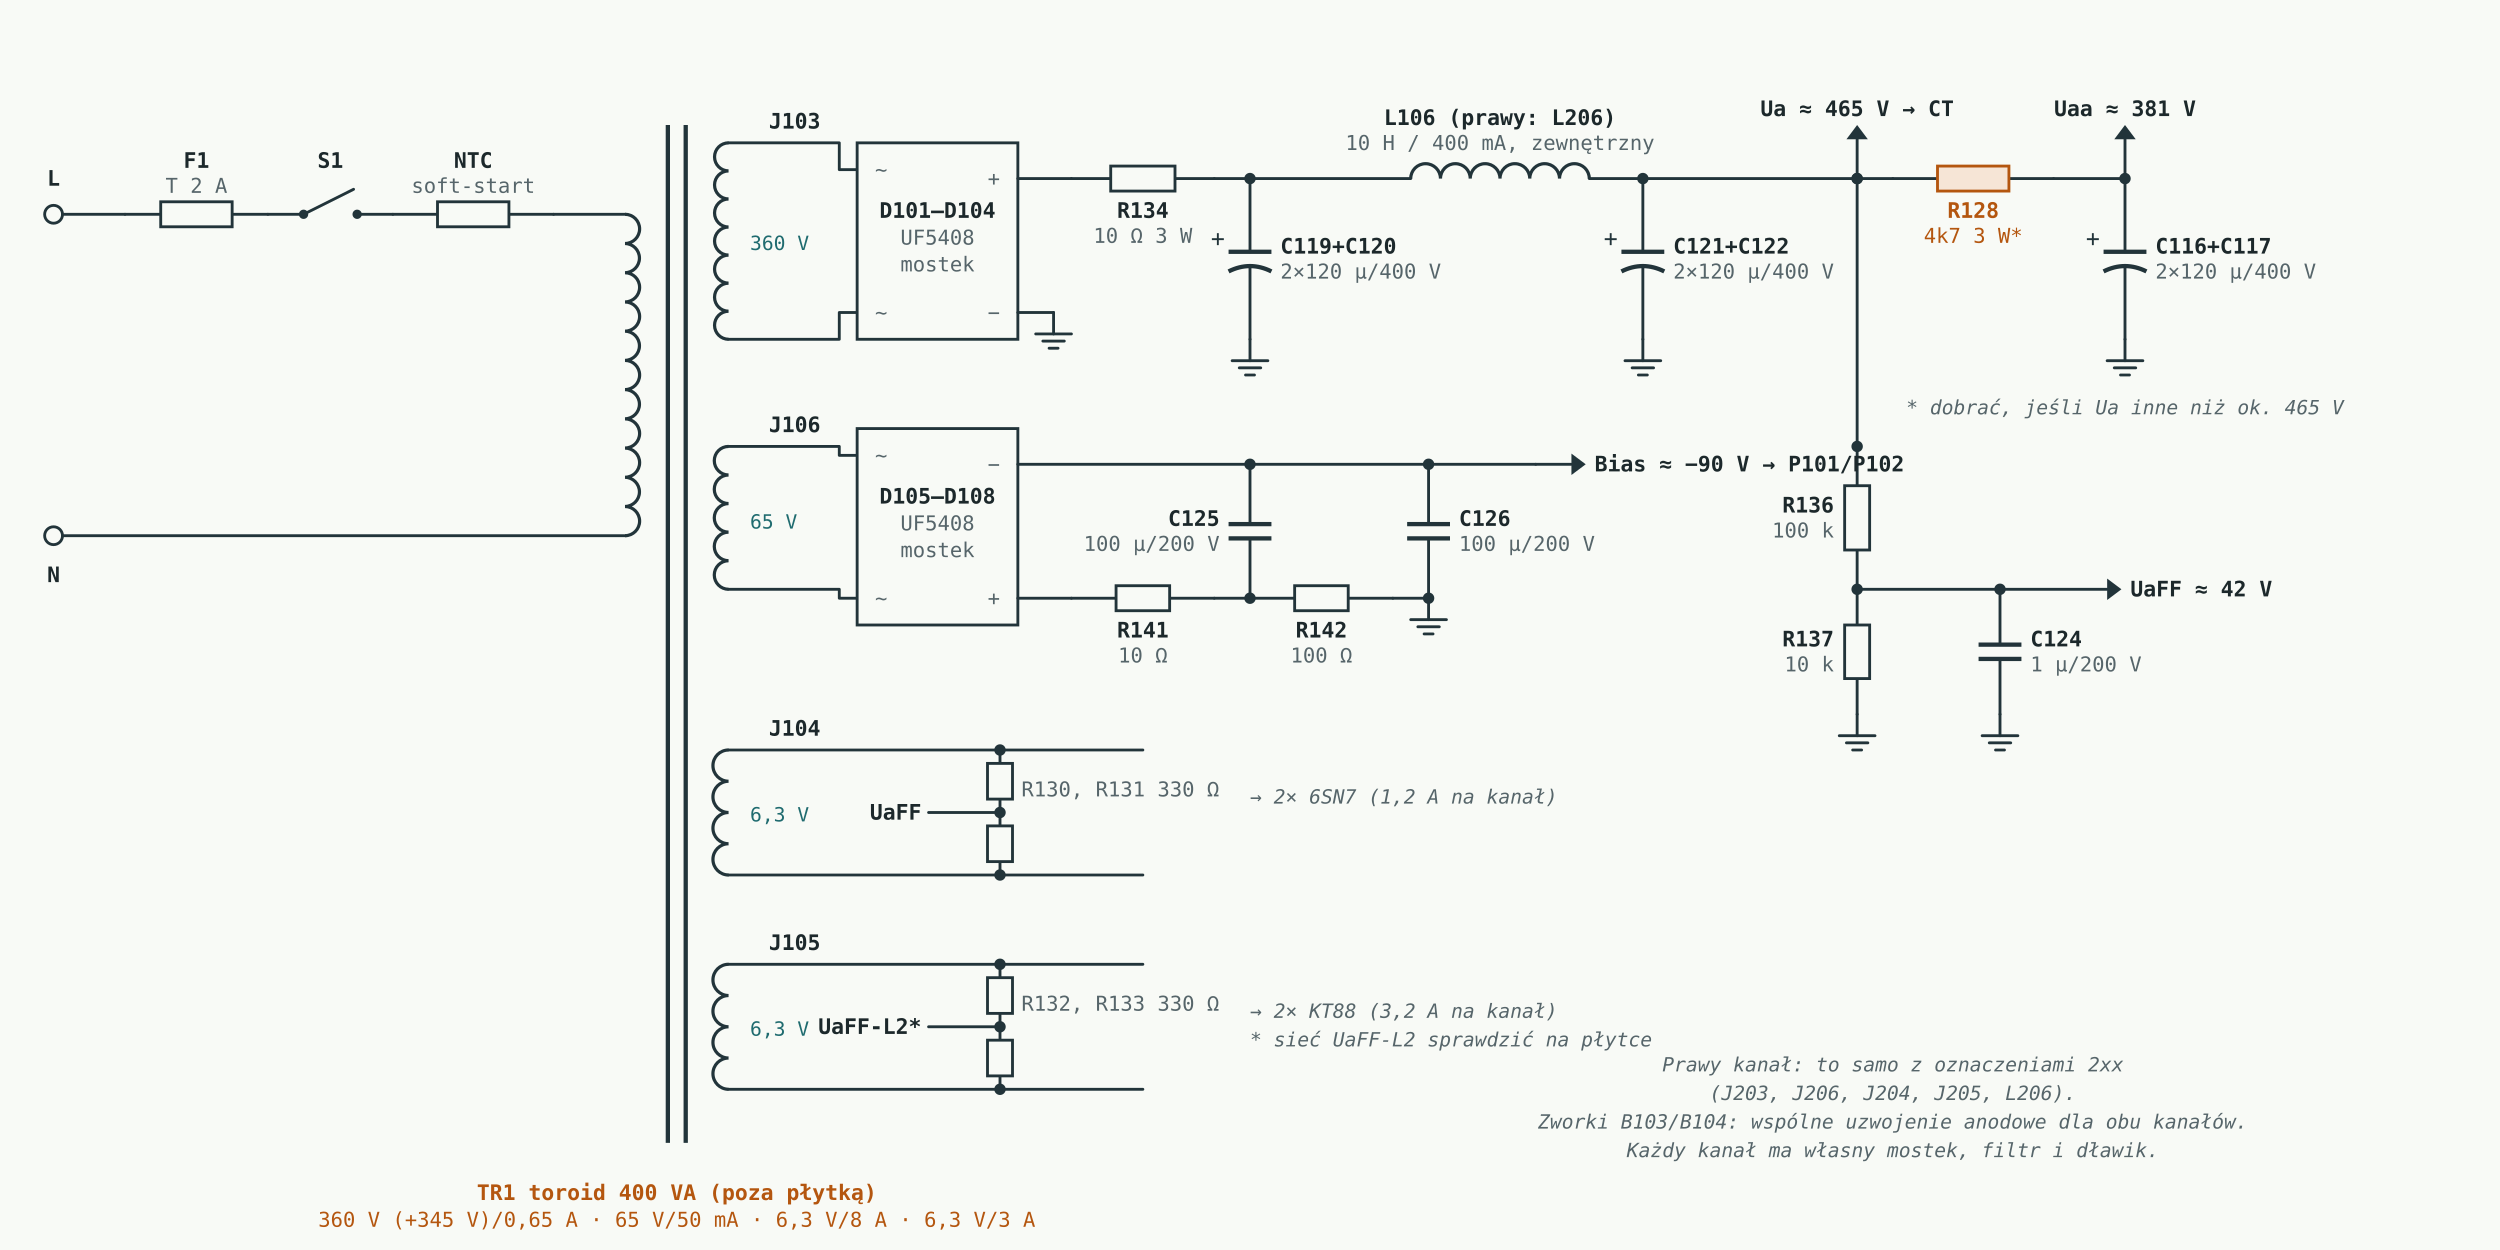
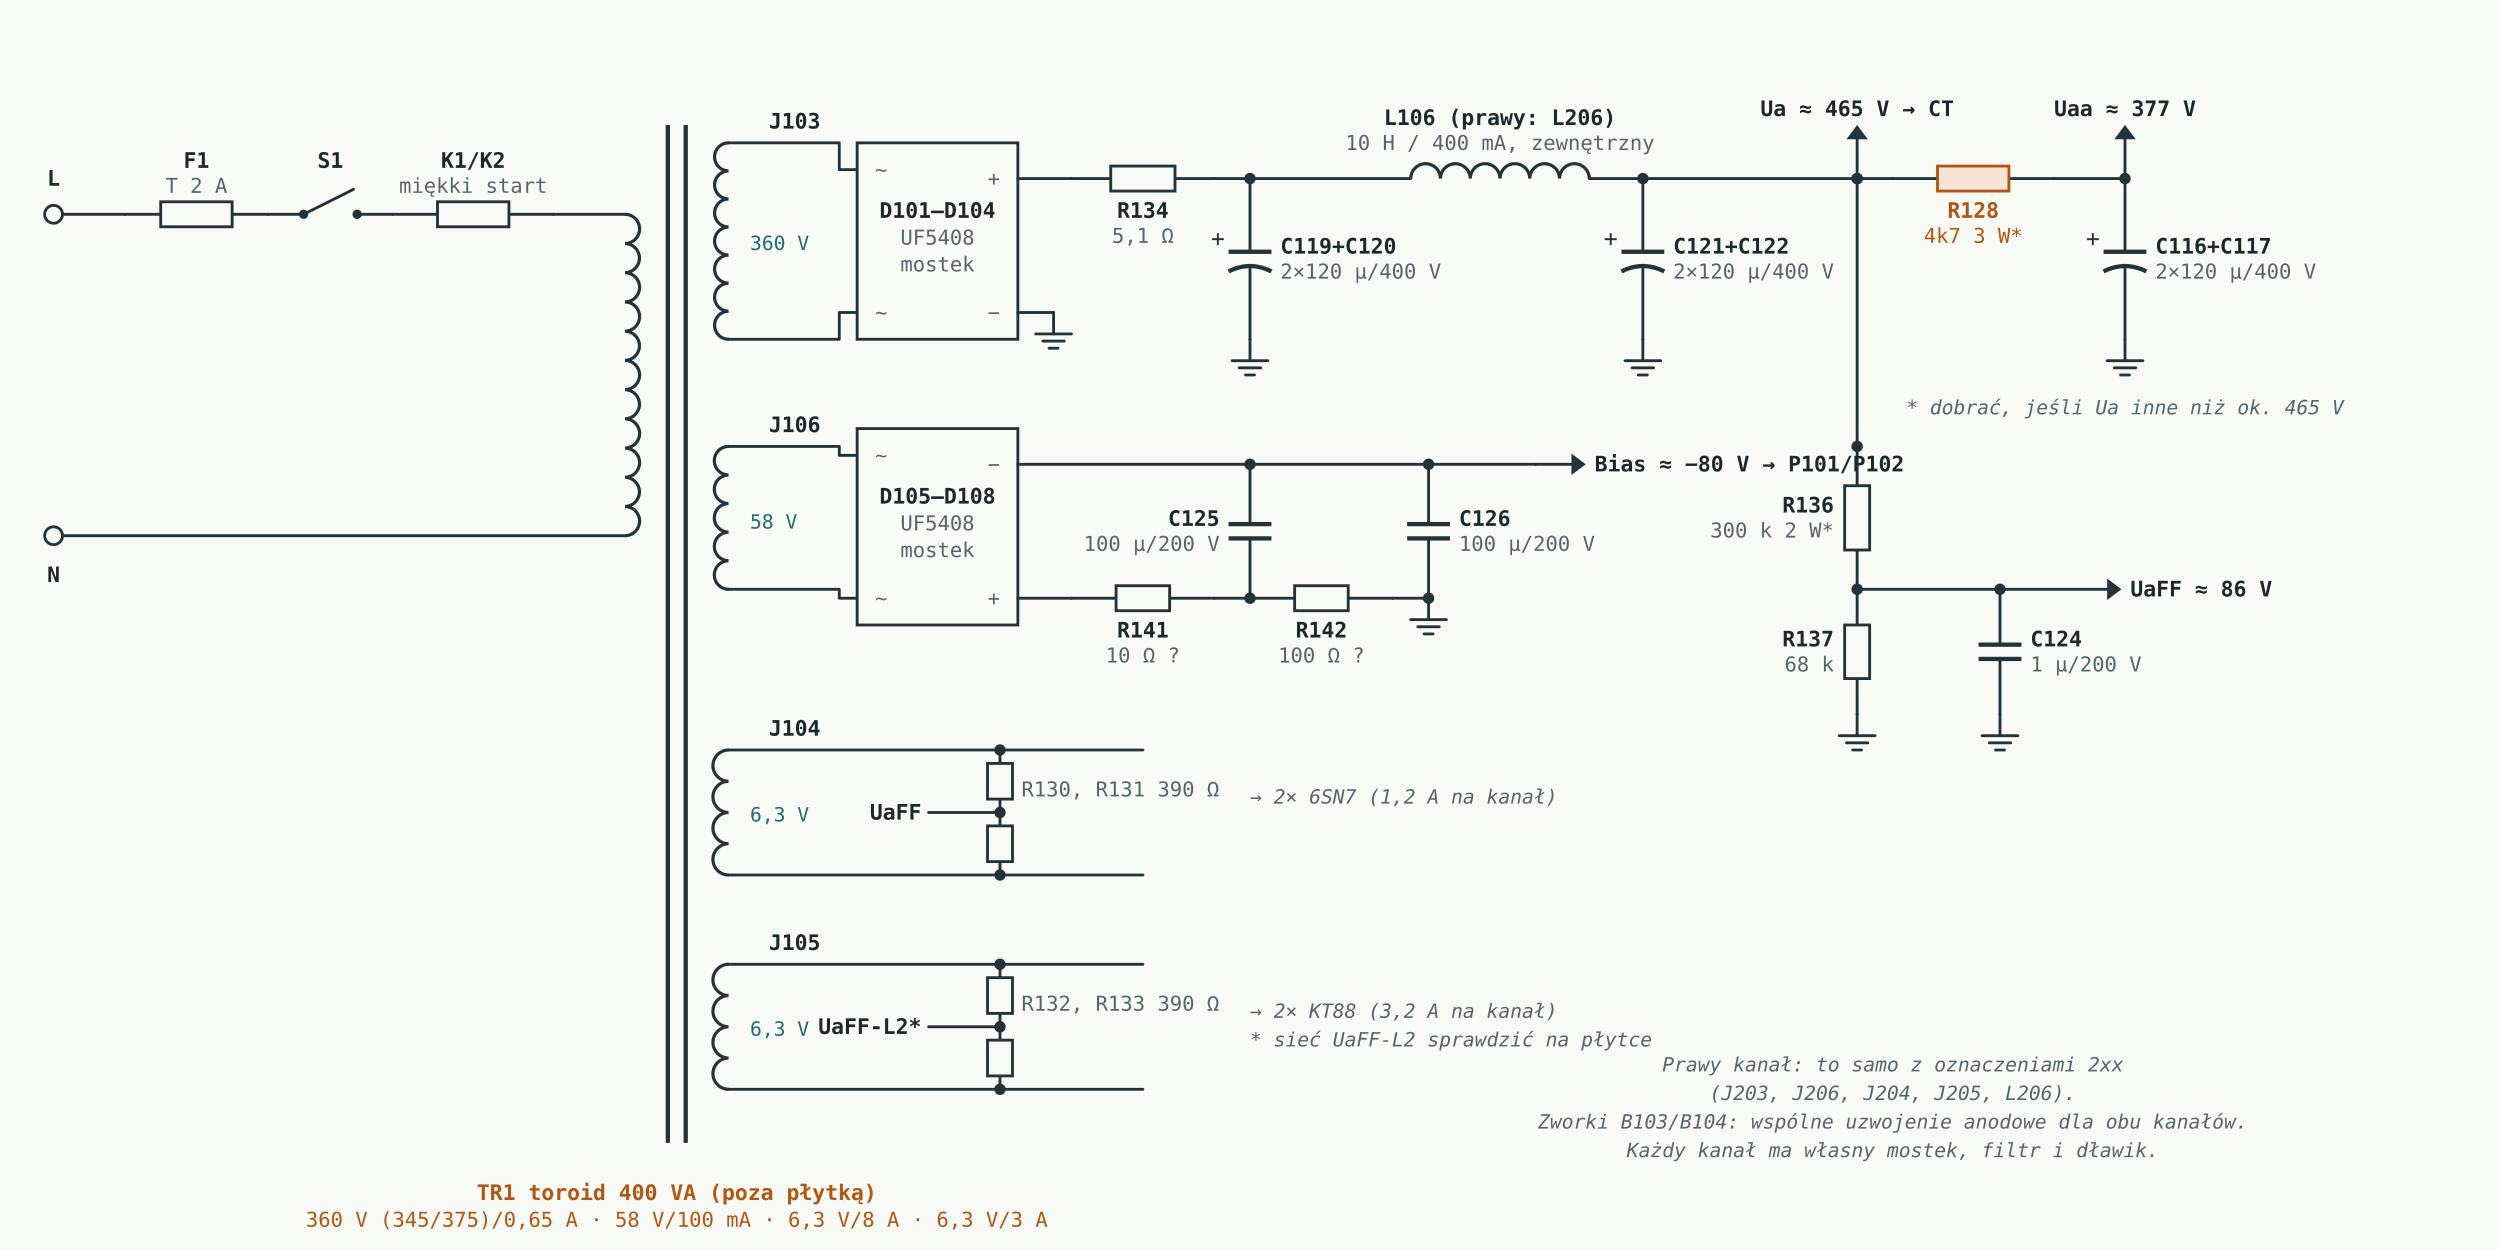
<svg xmlns="http://www.w3.org/2000/svg" viewBox="0 0 1400 700" width="1400" height="700">
  <style>
.w{fill:none;stroke:#22343a;stroke-width:1.6;stroke-linejoin:round;stroke-linecap:round}
.part{fill:#f8faf6;stroke:#22343a;stroke-width:1.6}
.chgp{stroke:#b4560f;fill:#f6e5d6}
.plate{stroke:#22343a;stroke-width:2.4;fill:none}
.plate.chgp{stroke:#b4560f}
.dot{fill:#22343a}
.tube{fill:none;stroke:#22343a;stroke-width:1.6}
.el{fill:none;stroke:#22343a;stroke-width:2}
.grid{stroke-dasharray:3 3;stroke-width:1.6}
.coil{fill:none;stroke:#22343a;stroke-width:1.8}
.chgc{stroke:#b4560f}
.core{stroke:#22343a;stroke-width:2.4}
.flagm{fill:#22343a}
.term{fill:#f8faf6;stroke:#22343a;stroke-width:1.6}
text{font-family:"JetBrains Mono",Consolas,monospace;fill:#1c282b}
.ref{font-size:12px;font-weight:600}
.val{font-size:11.5px;fill:#56656a}
.ref.chg,.val.chg,.rail.chg,.tref.chg,.ttyp.chg{fill:#b4560f}
.tref{font-family:"Arial Narrow",sans-serif;font-size:16px;font-weight:700}
.ttyp{font-size:11.5px;fill:#56656a}
.rail{font-size:12px;font-weight:600}
.op{font-size:11px;fill:#1f6b6f}
.net{font-size:11px;fill:#56656a;font-style:italic}
.pol{font-size:13px;fill:#22343a}
</style>
  <rect width="100%" height="100%" fill="#f8faf6" />
  <circle class="term" cx="30" cy="120" r="5" />
  <text class="ref" x="30" y="104" text-anchor="middle">L</text>
  <circle class="term" cx="30" cy="300" r="5" />
  <text class="ref" x="30" y="326" text-anchor="middle">N</text>
  <polyline class="w" points="35,120 70,120" />
  <polyline class="w" points="70,120 90,120" />
  <polyline class="w" points="130,120 150,120" />
  <rect class="part" x="90" y="113" width="40" height="14" />
  <text class="ref" x="110" y="94" text-anchor="middle">F1</text>
  <text class="val" x="110" y="108" text-anchor="middle">T 2 A</text>
  <polyline class="w" points="150,120 170,120" />
  <circle class="dot" cx="170" cy="120" r="2.6" />
  <line class="w" x1="170" y1="120" x2="198" y2="106" />
  <circle class="dot" cx="200" cy="120" r="2.6" />
  <text class="ref" x="185" y="94" text-anchor="middle">S1</text>
  <polyline class="w" points="200,120 220,120" />
  <polyline class="w" points="220,120 245,120" />
  <polyline class="w" points="285,120 310,120" />
  <rect class="part" x="245" y="113" width="40" height="14" />
-   <text class="ref" x="265" y="94" text-anchor="middle">NTC</text>
-   <text class="val" x="265" y="108" text-anchor="middle">soft-start</text>
+   <text class="ref" x="265" y="94" text-anchor="middle">K1/K2</text>
+   <text class="val" x="265" y="108" text-anchor="middle">miękki start</text>
  <polyline class="w" points="310,120 350,120" />
  <polyline class="w" points="35,300 350,300" />
  <path class="coil" d="M350 120 A8.182 8.182 0 0 1 350 136.364 A8.182 8.182 0 0 1 350 152.727 A8.182 8.182 0 0 1 350 169.091 A8.182 8.182 0 0 1 350 185.455 A8.182 8.182 0 0 1 350 201.818 A8.182 8.182 0 0 1 350 218.182 A8.182 8.182 0 0 1 350 234.545 A8.182 8.182 0 0 1 350 250.909 A8.182 8.182 0 0 1 350 267.273 A8.182 8.182 0 0 1 350 283.636 A8.182 8.182 0 0 1 350 300" />
  <line class="core" x1="374" y1="70" x2="374" y2="640" />
  <line class="core" x1="384" y1="70" x2="384" y2="640" />
  <text class="ref chg" x="379" y="672" text-anchor="middle">TR1  toroid 400 VA (poza płytką)</text>
-   <text class="val chg" x="379" y="687" text-anchor="middle">360 V (+345 V)/0,65 A · 65 V/50 mA · 6,3 V/8 A · 6,3 V/3 A</text>
+   <text class="val chg" x="379" y="687" text-anchor="middle">360 V (345/375)/0,65 A · 58 V/100 mA · 6,3 V/8 A · 6,3 V/3 A</text>
  <path class="coil" d="M408 80 A7.857 7.857 0 0 0 408 95.714 A7.857 7.857 0 0 0 408 111.429 A7.857 7.857 0 0 0 408 127.143 A7.857 7.857 0 0 0 408 142.857 A7.857 7.857 0 0 0 408 158.571 A7.857 7.857 0 0 0 408 174.286 A7.857 7.857 0 0 0 408 190" />
  <text class="op" x="420" y="140" text-anchor="start">360 V</text>
  <polyline class="w" points="408,80 470,80 470,95 480,95" />
  <polyline class="w" points="408,190 470,190 470,175 480,175" />
  <text class="ref" x="445" y="72" text-anchor="middle">J103</text>
  <rect class="part" x="480" y="80" width="90" height="110" />
  <text class="ref" x="525" y="122" text-anchor="middle">D101–D104</text>
  <text class="val" x="525" y="137" text-anchor="middle">UF5408</text>
  <text class="val" x="525" y="152" text-anchor="middle">mostek</text>
  <text class="val" x="490" y="99" text-anchor="start">~</text>
  <text class="val" x="490" y="179" text-anchor="start">~</text>
  <text class="val" x="560" y="104" text-anchor="end">+</text>
  <text class="val" x="560" y="179" text-anchor="end">−</text>
  <polyline class="w" points="570,175 590,175" />
  <polyline class="w" points="590,175 590,187" />
  <line class="w" x1="580" y1="187" x2="600" y2="187" />
  <line class="w" x1="584" y1="191" x2="596" y2="191" />
  <line class="w" x1="587.5" y1="195" x2="592.5" y2="195" />
  <polyline class="w" points="570,100 600,100" />
  <polyline class="w" points="600,100 622,100" />
  <polyline class="w" points="658,100 680,100" />
  <rect class="part" x="622" y="93" width="36" height="14" />
  <text class="ref" x="640" y="122" text-anchor="middle">R134</text>
-   <text class="val" x="640" y="136" text-anchor="middle">10 Ω 3 W</text>
+   <text class="val" x="640" y="136" text-anchor="middle">5,1 Ω</text>
  <polyline class="w" points="680,100 700,100" />
  <circle class="dot" cx="700" cy="100" r="3.2" />
  <polyline class="w" points="700,100 700,141" />
  <polyline class="w" points="700,149 700,190" />
  <line class="plate" x1="688" y1="141" x2="712" y2="141" />
  <path class="plate" d="M688 152 Q700 146 712 152" fill="none" />
  <text class="pol" x="682" y="138" text-anchor="middle">+</text>
  <text class="ref" x="717" y="142" text-anchor="start">C119+C120</text>
  <text class="val" x="717" y="156" text-anchor="start">2×120 µ/400 V</text>
  <polyline class="w" points="700,190 700,202" />
  <line class="w" x1="690" y1="202" x2="710" y2="202" />
  <line class="w" x1="694" y1="206" x2="706" y2="206" />
  <line class="w" x1="697.5" y1="210" x2="702.5" y2="210" />
  <polyline class="w" points="700,100 790,100" />
  <path class="coil" d="M790 100 A8.333 8.333 0 0 1 806.667 100 A8.333 8.333 0 0 1 823.333 100 A8.333 8.333 0 0 1 840 100 A8.333 8.333 0 0 1 856.667 100 A8.333 8.333 0 0 1 873.333 100 A8.333 8.333 0 0 1 890 100" />
  <text class="ref" x="840" y="70" text-anchor="middle">L106 (prawy: L206)</text>
  <text class="val" x="840" y="84" text-anchor="middle">10 H / 400 mA, zewnętrzny</text>
  <polyline class="w" points="890,100 920,100" />
  <circle class="dot" cx="920" cy="100" r="3.2" />
  <polyline class="w" points="920,100 920,141" />
  <polyline class="w" points="920,149 920,190" />
  <line class="plate" x1="908" y1="141" x2="932" y2="141" />
  <path class="plate" d="M908 152 Q920 146 932 152" fill="none" />
  <text class="pol" x="902" y="138" text-anchor="middle">+</text>
  <text class="ref" x="937" y="142" text-anchor="start">C121+C122</text>
  <text class="val" x="937" y="156" text-anchor="start">2×120 µ/400 V</text>
  <polyline class="w" points="920,190 920,202" />
  <line class="w" x1="910" y1="202" x2="930" y2="202" />
  <line class="w" x1="914" y1="206" x2="926" y2="206" />
  <line class="w" x1="917.5" y1="210" x2="922.5" y2="210" />
  <polyline class="w" points="920,100 1060,100" />
  <circle class="dot" cx="1040" cy="100" r="3.2" />
  <polyline class="w" points="1040,100 1040,78" />
  <path class="flagm" d="M1034 78 L1046 78 L1040 70 Z" />
  <text class="rail" x="1040" y="65" text-anchor="middle">Ua ≈ 465 V → CT</text>
  <polyline class="w" points="1060,100 1085,100" />
  <polyline class="w" points="1125,100 1150,100" />
  <rect class="part chgp" x="1085" y="93" width="40" height="14" />
  <text class="ref chg" x="1105" y="122" text-anchor="middle">R128</text>
  <text class="val chg" x="1105" y="136" text-anchor="middle">4k7 3 W*</text>
  <polyline class="w" points="1150,100 1190,100" />
  <circle class="dot" cx="1190" cy="100" r="3.2" />
  <polyline class="w" points="1190,100 1190,141" />
  <polyline class="w" points="1190,149 1190,190" />
  <line class="plate" x1="1178" y1="141" x2="1202" y2="141" />
  <path class="plate" d="M1178 152 Q1190 146 1202 152" fill="none" />
  <text class="pol" x="1172" y="138" text-anchor="middle">+</text>
  <text class="ref" x="1207" y="142" text-anchor="start">C116+C117</text>
  <text class="val" x="1207" y="156" text-anchor="start">2×120 µ/400 V</text>
  <polyline class="w" points="1190,190 1190,202" />
  <line class="w" x1="1180" y1="202" x2="1200" y2="202" />
  <line class="w" x1="1184" y1="206" x2="1196" y2="206" />
  <line class="w" x1="1187.5" y1="210" x2="1192.5" y2="210" />
  <polyline class="w" points="1190,100 1190,78" />
  <path class="flagm" d="M1184 78 L1196 78 L1190 70 Z" />
-   <text class="rail" x="1190" y="65" text-anchor="middle">Uaa ≈ 381 V</text>
+   <text class="rail" x="1190" y="65" text-anchor="middle">Uaa ≈ 377 V</text>
  <text class="net" x="1190" y="232" text-anchor="middle">* dobrać, jeśli Ua inne niż ok. 465 V</text>
  <circle class="dot" cx="1040" cy="100" r="3.2" />
  <polyline class="w" points="1040,100 1040,250" />
  <circle class="dot" cx="1040" cy="250" r="3.2" />
  <polyline class="w" points="1040,250 1040,272" />
  <polyline class="w" points="1040,308 1040,330" />
  <rect class="part" x="1033" y="272" width="14" height="36" />
  <text class="ref" x="1027" y="287" text-anchor="end">R136</text>
-   <text class="val" x="1027" y="301" text-anchor="end">100 k</text>
+   <text class="val" x="1027" y="301" text-anchor="end">300 k 2 W*</text>
  <circle class="dot" cx="1040" cy="330" r="3.2" />
  <polyline class="w" points="1040,330 1040,350" />
  <polyline class="w" points="1040,380 1040,400" />
  <rect class="part" x="1033" y="350" width="14" height="30" />
  <text class="ref" x="1027" y="362" text-anchor="end">R137</text>
-   <text class="val" x="1027" y="376" text-anchor="end">10 k</text>
+   <text class="val" x="1027" y="376" text-anchor="end">68 k</text>
  <polyline class="w" points="1040,400 1040,412" />
  <line class="w" x1="1030" y1="412" x2="1050" y2="412" />
  <line class="w" x1="1034" y1="416" x2="1046" y2="416" />
  <line class="w" x1="1037.5" y1="420" x2="1042.5" y2="420" />
  <polyline class="w" points="1040,330 1120,330" />
  <circle class="dot" cx="1120" cy="330" r="3.2" />
  <polyline class="w" points="1120,330 1120,361" />
  <polyline class="w" points="1120,369 1120,400" />
  <line class="plate" x1="1108" y1="361" x2="1132" y2="361" />
  <line class="plate" x1="1108" y1="369" x2="1132" y2="369" />
  <text class="ref" x="1137" y="362" text-anchor="start">C124</text>
  <text class="val" x="1137" y="376" text-anchor="start">1 µ/200 V</text>
  <polyline class="w" points="1120,400 1120,412" />
  <line class="w" x1="1110" y1="412" x2="1130" y2="412" />
  <line class="w" x1="1114" y1="416" x2="1126" y2="416" />
  <line class="w" x1="1117.5" y1="420" x2="1122.5" y2="420" />
  <polyline class="w" points="1120,330 1180,330" />
  <path class="flagm" d="M1180 324 L1180 336 L1188 330 Z" />
-   <text class="rail" x="1193" y="334" text-anchor="start">UaFF ≈ 42 V</text>
+   <text class="rail" x="1193" y="334" text-anchor="start">UaFF ≈ 86 V</text>
  <polyline class="w" points="1040,250 1040,250" />
  <path class="coil" d="M408 250 A8 8 0 0 0 408 266 A8 8 0 0 0 408 282 A8 8 0 0 0 408 298 A8 8 0 0 0 408 314 A8 8 0 0 0 408 330" />
-   <text class="op" x="420" y="296" text-anchor="start">65 V</text>
+   <text class="op" x="420" y="296" text-anchor="start">58 V</text>
  <polyline class="w" points="408,250 470,250 470,255 480,255" />
  <polyline class="w" points="408,330 470,330 470,335 480,335" />
  <text class="ref" x="445" y="242" text-anchor="middle">J106</text>
  <rect class="part" x="480" y="240" width="90" height="110" />
  <text class="ref" x="525" y="282" text-anchor="middle">D105–D108</text>
  <text class="val" x="525" y="297" text-anchor="middle">UF5408</text>
  <text class="val" x="525" y="312" text-anchor="middle">mostek</text>
  <text class="val" x="490" y="259" text-anchor="start">~</text>
  <text class="val" x="490" y="339" text-anchor="start">~</text>
  <text class="val" x="560" y="264" text-anchor="end">−</text>
  <text class="val" x="560" y="339" text-anchor="end">+</text>
  <polyline class="w" points="570,335 600,335" />
  <polyline class="w" points="600,335 625,335" />
  <polyline class="w" points="655,335 680,335" />
  <rect class="part" x="625" y="328" width="30" height="14" />
  <text class="ref" x="640" y="357" text-anchor="middle">R141</text>
-   <text class="val" x="640" y="371" text-anchor="middle">10 Ω</text>
+   <text class="val" x="640" y="371" text-anchor="middle">10 Ω ?</text>
  <polyline class="w" points="680,335 700,335" />
  <circle class="dot" cx="700" cy="335" r="3.2" />
  <polyline class="w" points="700,335 725,335" />
  <polyline class="w" points="755,335 780,335" />
  <rect class="part" x="725" y="328" width="30" height="14" />
  <text class="ref" x="740" y="357" text-anchor="middle">R142</text>
-   <text class="val" x="740" y="371" text-anchor="middle">100 Ω</text>
+   <text class="val" x="740" y="371" text-anchor="middle">100 Ω ?</text>
  <polyline class="w" points="780,335 800,335" />
  <circle class="dot" cx="800" cy="335" r="3.2" />
  <polyline class="w" points="800,335 800,347" />
  <line class="w" x1="790" y1="347" x2="810" y2="347" />
  <line class="w" x1="794" y1="351" x2="806" y2="351" />
  <line class="w" x1="797.5" y1="355" x2="802.5" y2="355" />
  <polyline class="w" points="570,260 800,260" />
  <circle class="dot" cx="700" cy="260" r="3.2" />
  <circle class="dot" cx="800" cy="260" r="3.2" />
  <polyline class="w" points="700,260 700,293.5" />
  <polyline class="w" points="700,301.5 700,335" />
  <line class="plate" x1="688" y1="293.5" x2="712" y2="293.5" />
  <line class="plate" x1="688" y1="301.5" x2="712" y2="301.5" />
  <text class="ref" x="683" y="294.5" text-anchor="end">C125</text>
  <text class="val" x="683" y="308.5" text-anchor="end">100 µ/200 V</text>
  <polyline class="w" points="800,260 800,293.5" />
  <polyline class="w" points="800,301.5 800,335" />
  <line class="plate" x1="788" y1="293.5" x2="812" y2="293.5" />
  <line class="plate" x1="788" y1="301.5" x2="812" y2="301.5" />
  <text class="ref" x="817" y="294.5" text-anchor="start">C126</text>
  <text class="val" x="817" y="308.5" text-anchor="start">100 µ/200 V</text>
  <polyline class="w" points="800,260 860,260" />
  <polyline class="w" points="860,260 880,260" />
  <path class="flagm" d="M880 254 L880 266 L888 260 Z" />
-   <text class="rail" x="893" y="264" text-anchor="start">Bias ≈ −90 V → P101/P102</text>
+   <text class="rail" x="893" y="264" text-anchor="start">Bias ≈ −80 V → P101/P102</text>
  <path class="coil" d="M408 420 A8.75 8.75 0 0 0 408 437.5 A8.75 8.75 0 0 0 408 455 A8.75 8.75 0 0 0 408 472.5 A8.75 8.75 0 0 0 408 490" />
  <text class="op" x="420" y="460" text-anchor="start">6,3 V</text>
  <polyline class="w" points="408,420 640,420" />
  <polyline class="w" points="408,490 640,490" />
  <text class="ref" x="445" y="412" text-anchor="middle">J104</text>
  <polyline class="w" points="560,420 560,427.5" />
  <polyline class="w" points="560,447.5 560,455" />
  <rect class="part" x="553" y="427.5" width="14" height="20" />
  <text class="ref" x="573" y="434.5" text-anchor="start" />
  <text class="val" x="573" y="448.5" text-anchor="start" />
  <polyline class="w" points="560,455 560,462.5" />
  <polyline class="w" points="560,482.5 560,490" />
  <rect class="part" x="553" y="462.5" width="14" height="20" />
  <text class="ref" x="573" y="469.5" text-anchor="start" />
  <text class="val" x="573" y="483.5" text-anchor="start" />
-   <text class="val" x="572" y="446" text-anchor="start">R130, R131 330 Ω</text>
+   <text class="val" x="572" y="446" text-anchor="start">R130, R131 390 Ω</text>
  <circle class="dot" cx="560" cy="420" r="3.2" />
  <circle class="dot" cx="560" cy="490" r="3.2" />
  <circle class="dot" cx="560" cy="455" r="3.2" />
  <polyline class="w" points="560,455 520,455" />
  <text class="rail" x="516" y="459" text-anchor="end">UaFF</text>
  <text class="net" x="700" y="450" text-anchor="start">→ 2× 6SN7 (1,2 A na kanał)</text>
  <path class="coil" d="M408 540 A8.75 8.75 0 0 0 408 557.5 A8.75 8.75 0 0 0 408 575 A8.75 8.75 0 0 0 408 592.5 A8.75 8.75 0 0 0 408 610" />
  <text class="op" x="420" y="580" text-anchor="start">6,3 V</text>
  <polyline class="w" points="408,540 640,540" />
  <polyline class="w" points="408,610 640,610" />
  <text class="ref" x="445" y="532" text-anchor="middle">J105</text>
  <polyline class="w" points="560,540 560,547.5" />
  <polyline class="w" points="560,567.5 560,575" />
  <rect class="part" x="553" y="547.5" width="14" height="20" />
  <text class="ref" x="573" y="554.5" text-anchor="start" />
  <text class="val" x="573" y="568.5" text-anchor="start" />
  <polyline class="w" points="560,575 560,582.5" />
  <polyline class="w" points="560,602.5 560,610" />
  <rect class="part" x="553" y="582.5" width="14" height="20" />
  <text class="ref" x="573" y="589.5" text-anchor="start" />
  <text class="val" x="573" y="603.5" text-anchor="start" />
-   <text class="val" x="572" y="566" text-anchor="start">R132, R133 330 Ω</text>
+   <text class="val" x="572" y="566" text-anchor="start">R132, R133 390 Ω</text>
  <circle class="dot" cx="560" cy="540" r="3.2" />
  <circle class="dot" cx="560" cy="610" r="3.2" />
  <circle class="dot" cx="560" cy="575" r="3.2" />
  <polyline class="w" points="560,575 520,575" />
  <text class="rail" x="516" y="579" text-anchor="end">UaFF-L2*</text>
  <text class="net" x="700" y="570" text-anchor="start">→ 2× KT88 (3,2 A na kanał)</text>
  <text class="net" x="700" y="586" text-anchor="start">* sieć UaFF-L2 sprawdzić na płytce</text>
  <text class="net" x="1060" y="600" text-anchor="middle">Prawy kanał: to samo z oznaczeniami 2xx</text>
  <text class="net" x="1060" y="616" text-anchor="middle">(J203, J206, J204, J205, L206).</text>
  <text class="net" x="1060" y="632" text-anchor="middle">Zworki B103/B104: wspólne uzwojenie anodowe dla obu kanałów.</text>
  <text class="net" x="1060" y="648" text-anchor="middle">Każdy kanał ma własny mostek, filtr i dławik.</text>
</svg>
